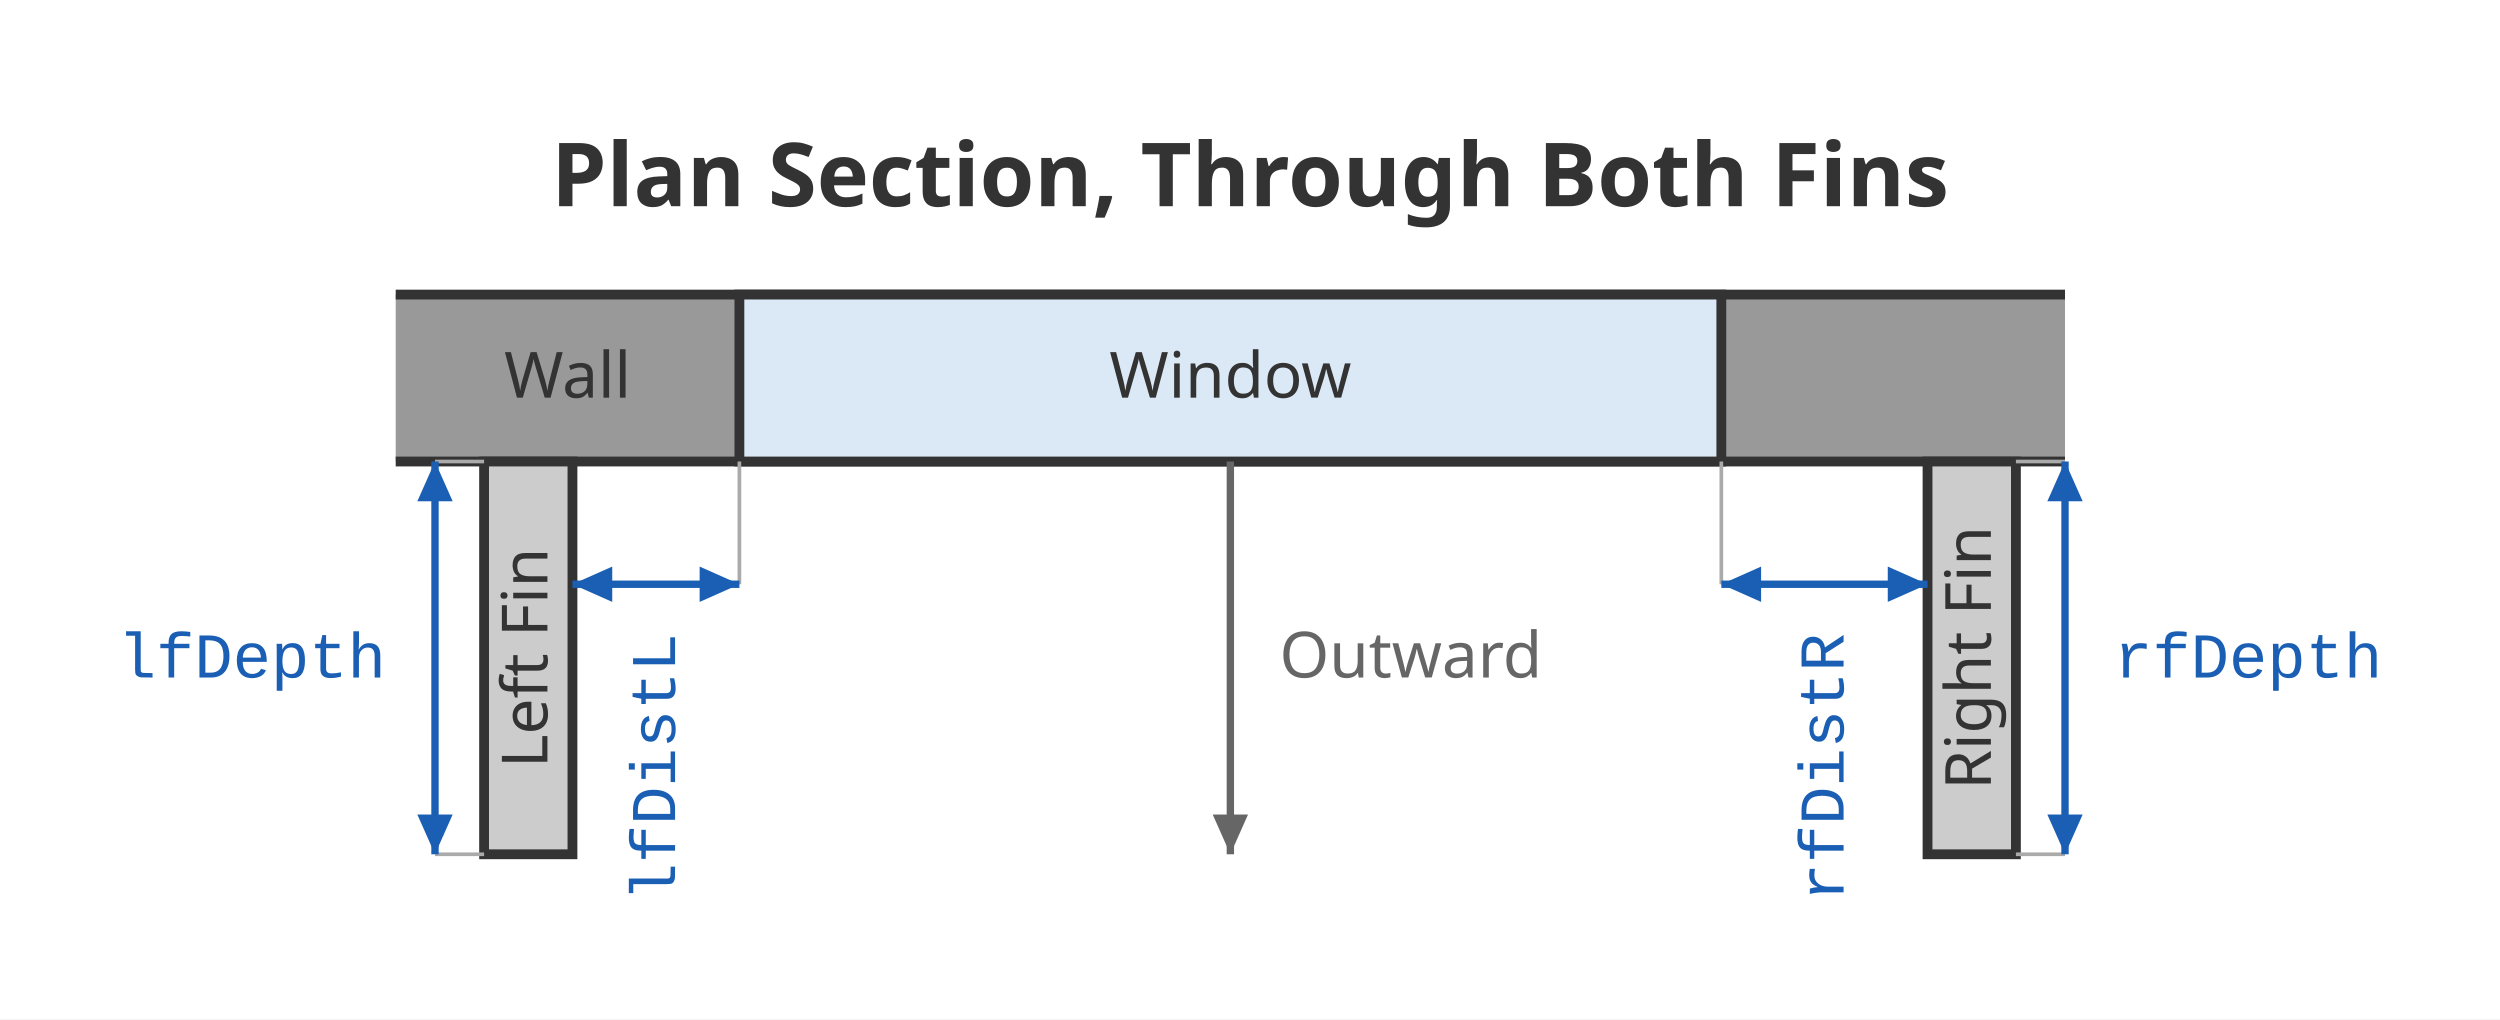
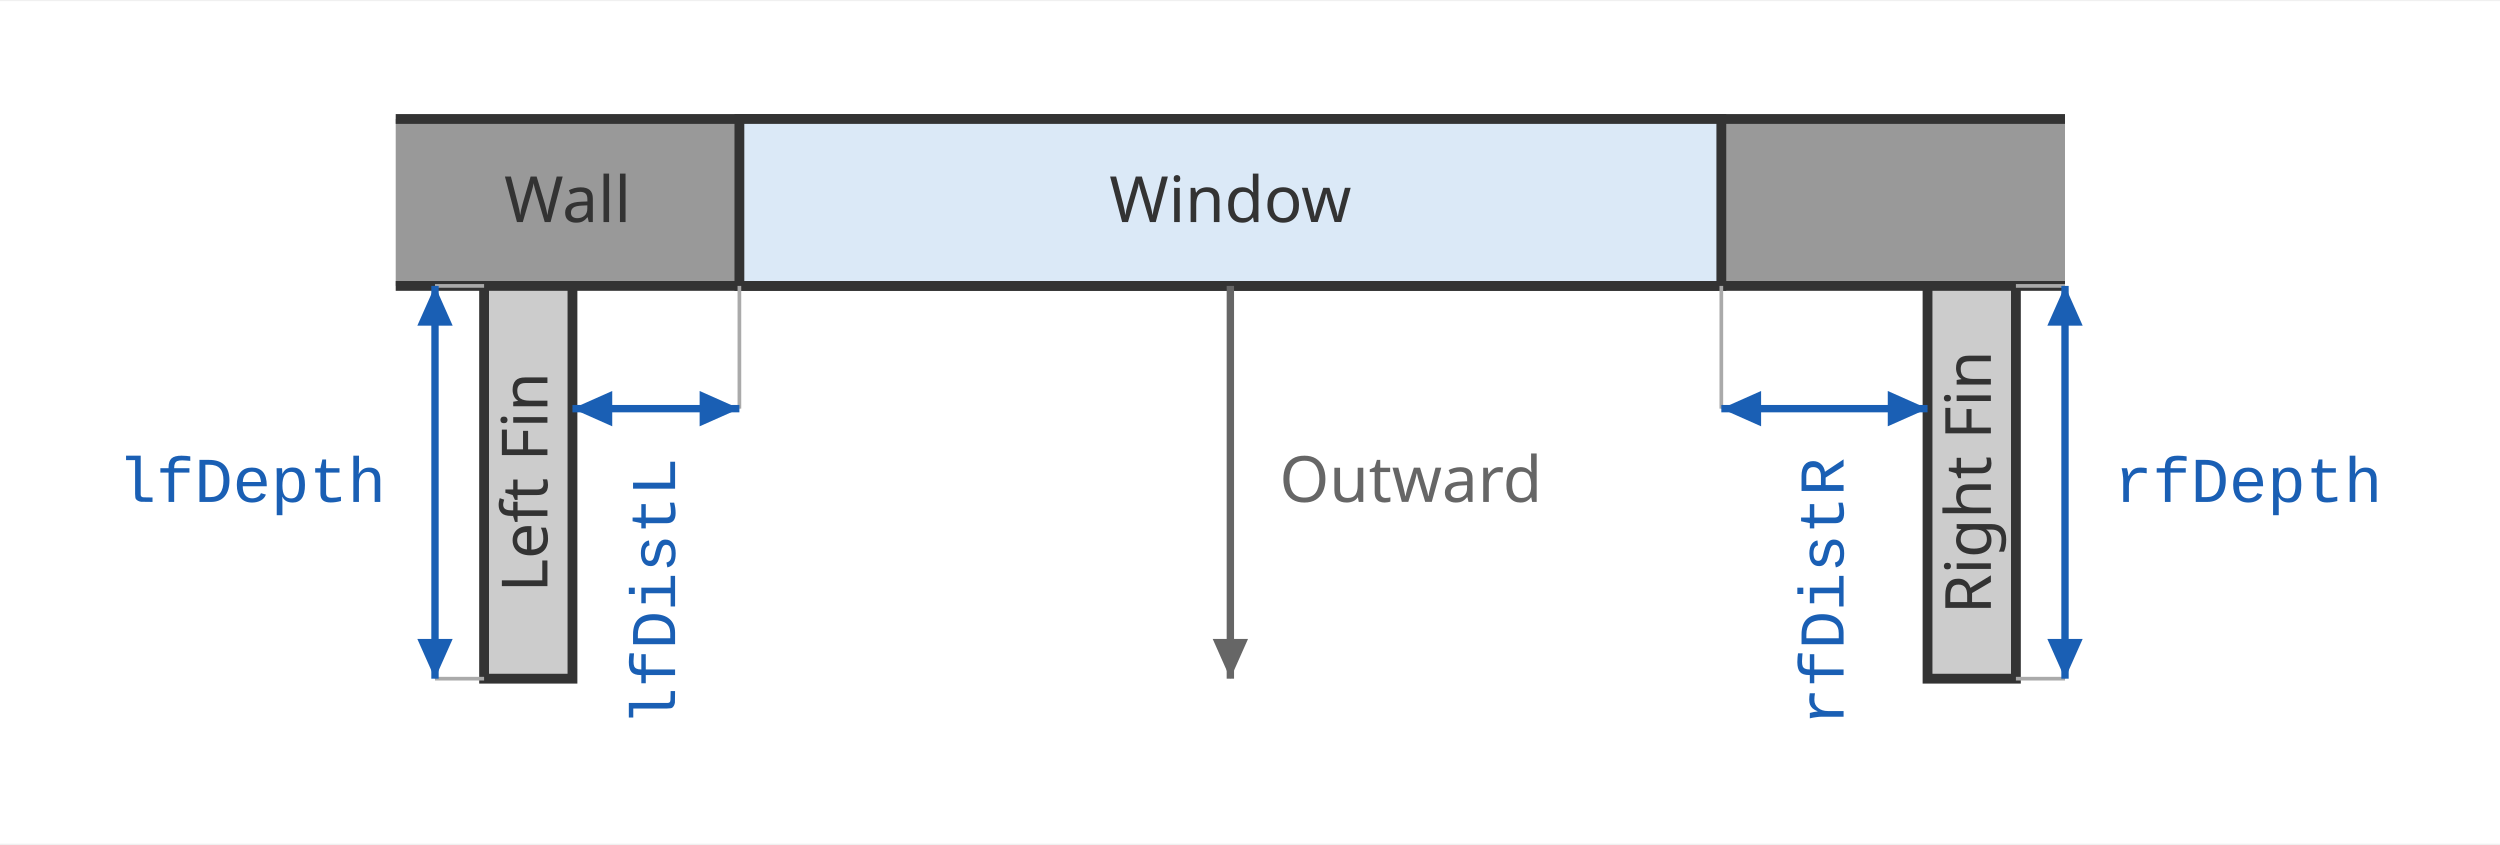
- <svg xmlns="http://www.w3.org/2000/svg" viewBox="-20.6 0.0 509.2 207.6" role="img" aria-label="Plan section through both SHADE fins, showing lfDepth and rfDepth (each fin's projection outward from the window).">
+ <svg xmlns="http://www.w3.org/2000/svg" viewBox="-20.6 36.0 509.2 171.6" width="509" height="172" role="img" aria-label="Plan section through both SHADE fins, showing lfDepth and rfDepth (each fin's projection outward from the window).">
  <defs>
    <marker id="dim-arrow" viewBox="0 0 10 10" refX="9" refY="5" markerWidth="6" markerHeight="6" orient="auto-start-reverse">
      <path d="M0,1 L9,5 L0,9 Z" fill="#1a5fb4" />
    </marker>
    <marker id="dim-arrow-gray" viewBox="0 0 10 10" refX="9" refY="5" markerWidth="6" markerHeight="6" orient="auto-start-reverse">
      <path d="M0,1 L9,5 L0,9 Z" fill="#666666" />
    </marker>
  </defs>
-   <rect x="-20.6" y="0.0" width="509.2" height="207.6" fill="#ffffff" />
+   <rect x="-20.6" y="36.0" width="509.2" height="171.6" fill="#ffffff" />
  <rect x="60" y="60" width="340" height="34" fill="#999999" />
  <line x1="60" y1="60" x2="400" y2="60" stroke="#333333" stroke-width="2" />
  <line x1="60" y1="94" x2="400" y2="94" stroke="#333333" stroke-width="2" />
  <rect x="130.0" y="60" width="200" height="34" fill="#dbe9f7" stroke="#333333" stroke-width="2" />
  <text x="95.0" y="81.0" font-family="sans-serif" font-size="13" fill="#333333" text-anchor="middle">Wall</text>
  <text x="230.0" y="81.0" font-family="sans-serif" font-size="13" fill="#333333" text-anchor="middle">Window</text>
  <rect x="78.0" y="94" width="18" height="80" fill="#cccccc" stroke="#333333" stroke-width="2" />
  <rect x="372.0" y="94" width="18" height="80" fill="#cccccc" stroke="#333333" stroke-width="2" />
  <text x="90.9" y="134.0" font-family="sans-serif" font-size="13" fill="#333333" text-anchor="middle" transform="rotate(-90 90.9 134.0)">Left Fin</text>
  <text x="384.9" y="134.0" font-family="sans-serif" font-size="13" fill="#333333" text-anchor="middle" transform="rotate(-90 384.9 134.0)">Right Fin</text>
  <line x1="78.0" y1="94" x2="68.0" y2="94" stroke="#aaaaaa" stroke-width="0.75" />
  <line x1="78.0" y1="174" x2="68.0" y2="174" stroke="#aaaaaa" stroke-width="0.75" />
  <line x1="68.0" y1="94" x2="68.0" y2="174" stroke="#1a5fb4" stroke-width="1.5" marker-start="url(#dim-arrow)" marker-end="url(#dim-arrow)" />
  <text x="58.0" y="138.0" font-family="'Courier New', Courier, monospace" font-size="13" fill="#1a5fb4" text-anchor="end">lfDepth</text>
  <line x1="390.0" y1="94" x2="400.0" y2="94" stroke="#aaaaaa" stroke-width="0.75" />
  <line x1="390.0" y1="174" x2="400.0" y2="174" stroke="#aaaaaa" stroke-width="0.75" />
  <line x1="400.0" y1="94" x2="400.0" y2="174" stroke="#1a5fb4" stroke-width="1.5" marker-start="url(#dim-arrow)" marker-end="url(#dim-arrow)" />
  <text x="410.0" y="138.0" font-family="'Courier New', Courier, monospace" font-size="13" fill="#1a5fb4" text-anchor="start">rfDepth</text>
  <line x1="130.0" y1="94" x2="130.0" y2="119" stroke="#aaaaaa" stroke-width="0.75" />
  <line x1="96.0" y1="119" x2="130.0" y2="119" stroke="#1a5fb4" stroke-width="1.5" marker-start="url(#dim-arrow)" marker-end="url(#dim-arrow)" />
  <text x="116.9" y="156.3" font-family="'Courier New', Courier, monospace" font-size="13" fill="#1a5fb4" text-anchor="middle" transform="rotate(-90 116.9 156.3)">lfDistL</text>
  <line x1="330.0" y1="94" x2="330.0" y2="119" stroke="#aaaaaa" stroke-width="0.75" />
  <line x1="330.0" y1="119" x2="372.0" y2="119" stroke="#1a5fb4" stroke-width="1.5" marker-start="url(#dim-arrow)" marker-end="url(#dim-arrow)" />
  <text x="354.9" y="156.3" font-family="'Courier New', Courier, monospace" font-size="13" fill="#1a5fb4" text-anchor="middle" transform="rotate(-90 354.9 156.3)">rfDistR</text>
  <line x1="230.0" y1="94" x2="230.0" y2="174" stroke="#666" stroke-width="1.5" marker-end="url(#dim-arrow-gray)" />
  <text x="240.0" y="138.0" font-family="sans-serif" font-size="13" fill="#666" text-anchor="start">Outward</text>
-   <text x="234.0" y="42" font-family="sans-serif" font-size="18" fill="#333333" text-anchor="middle" font-weight="bold">Plan Section, Through Both Fins</text>
</svg>
